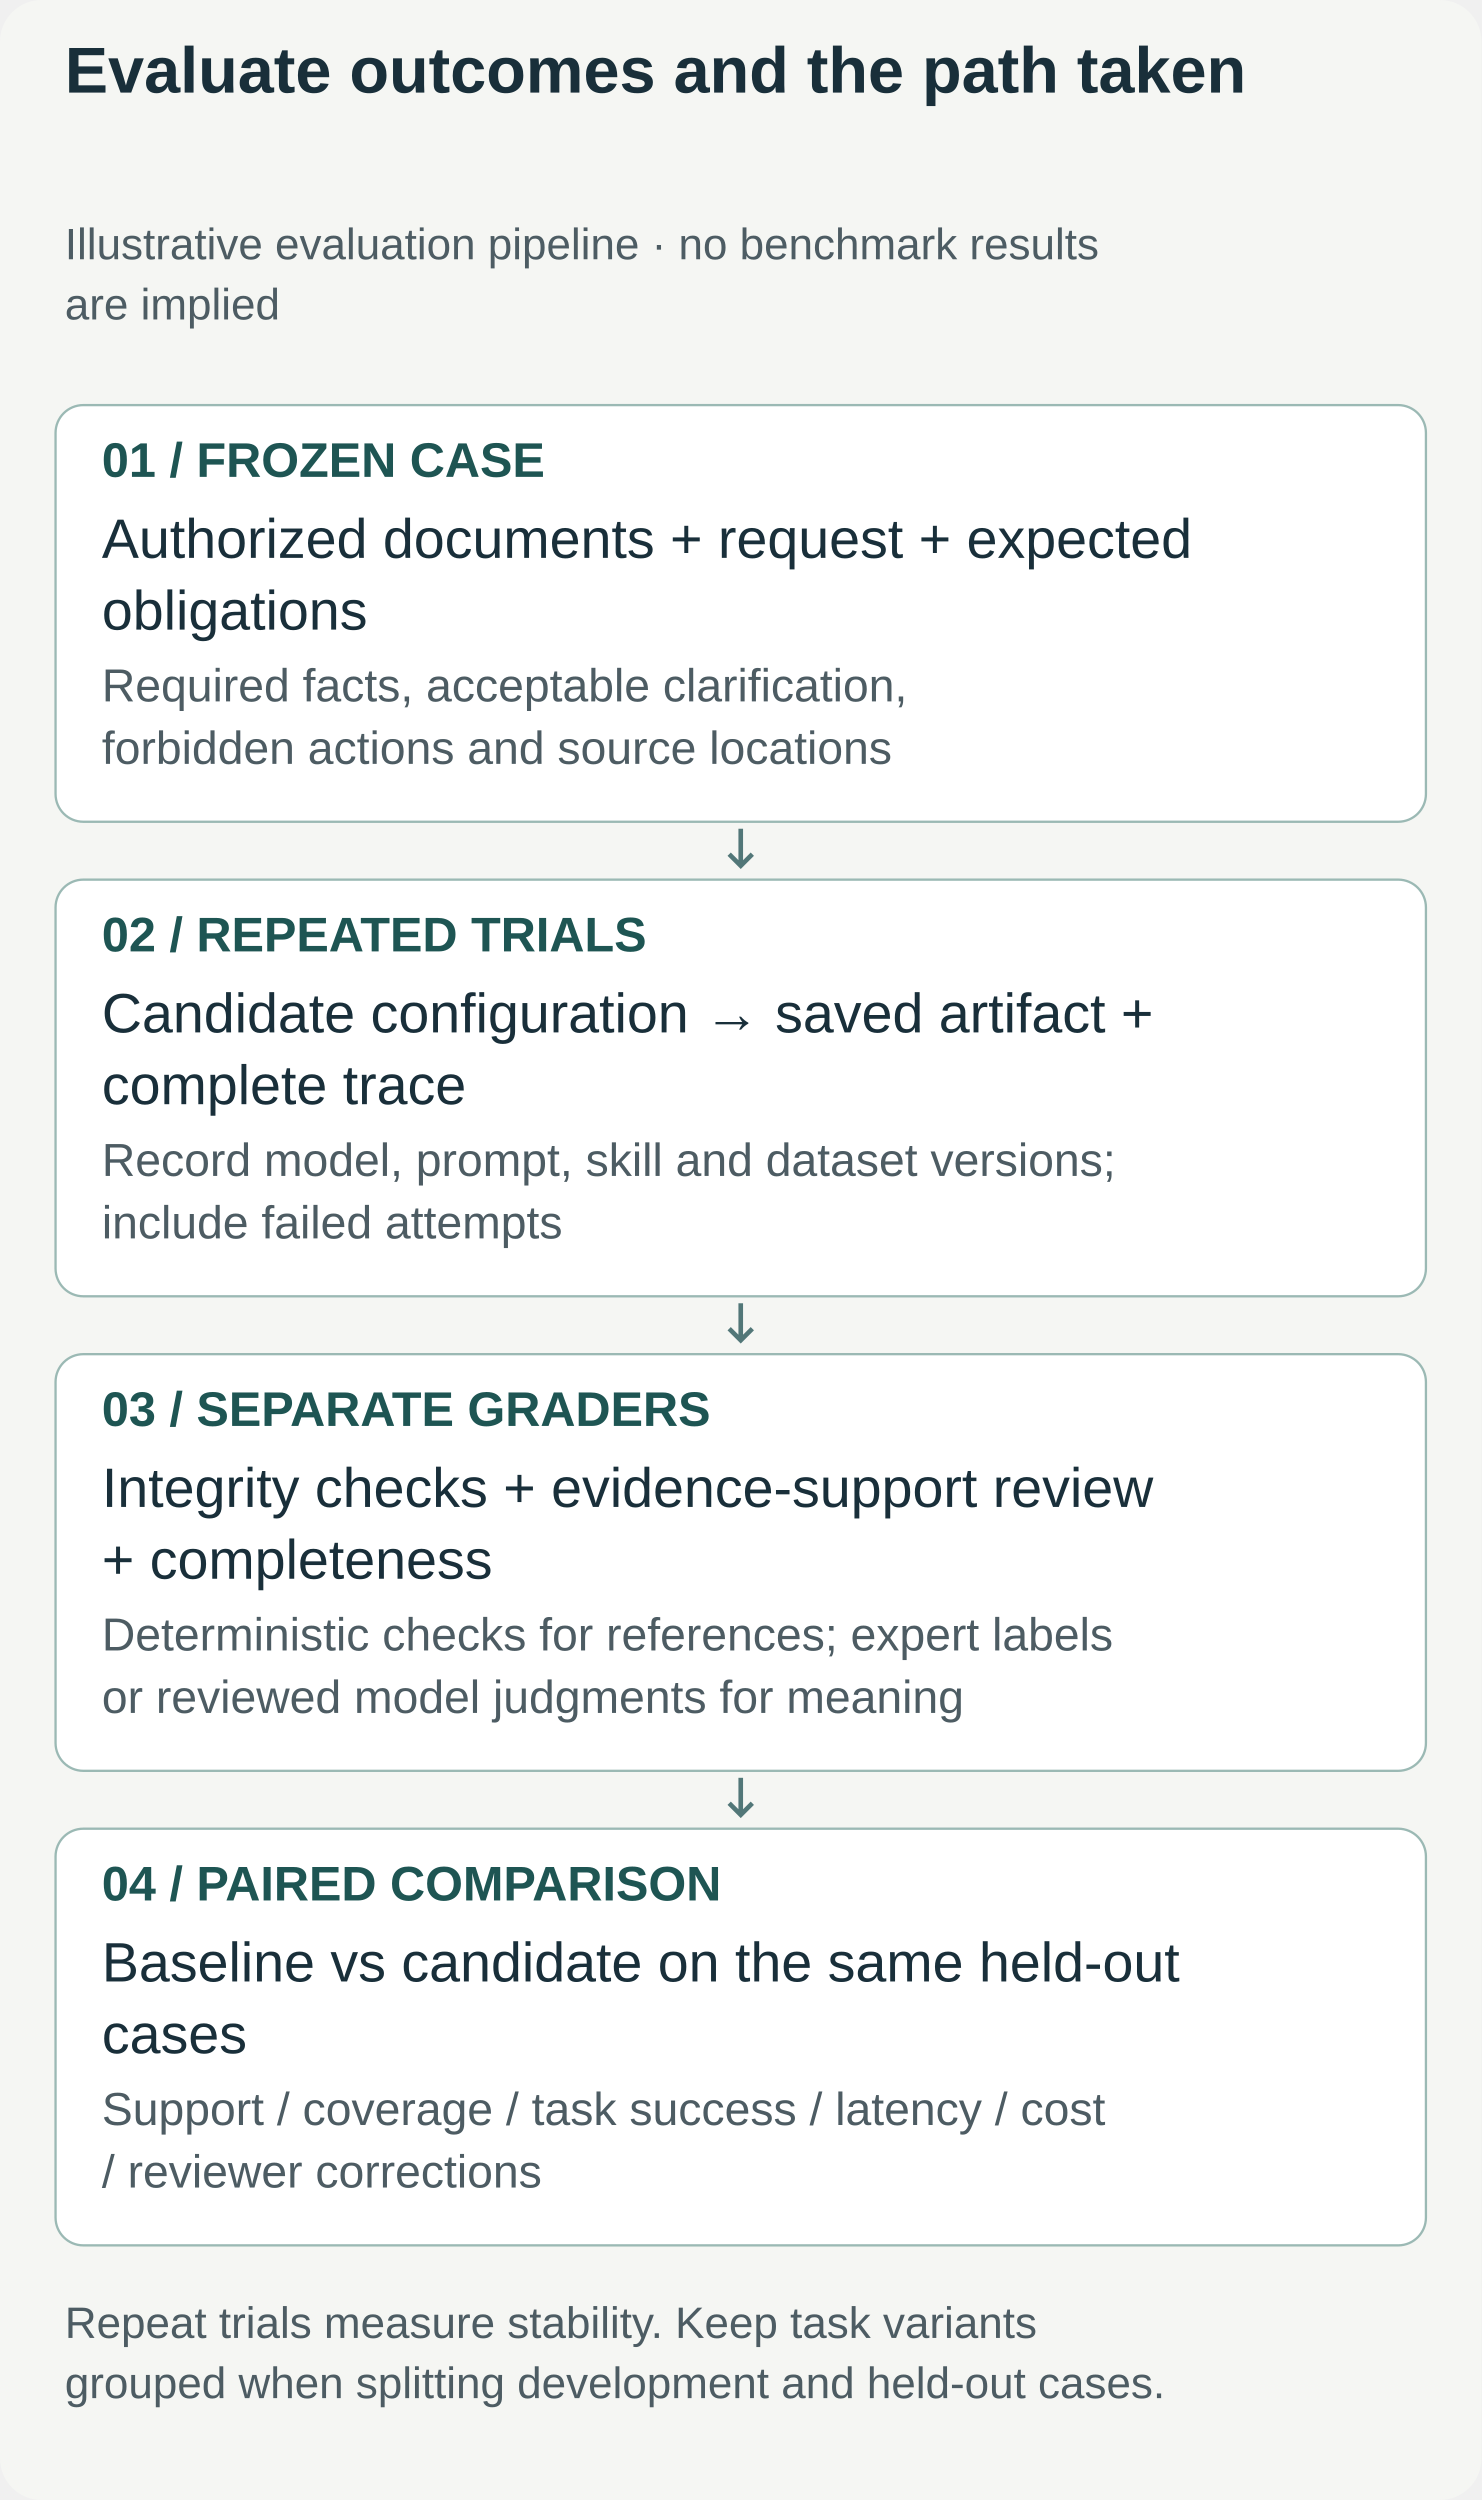
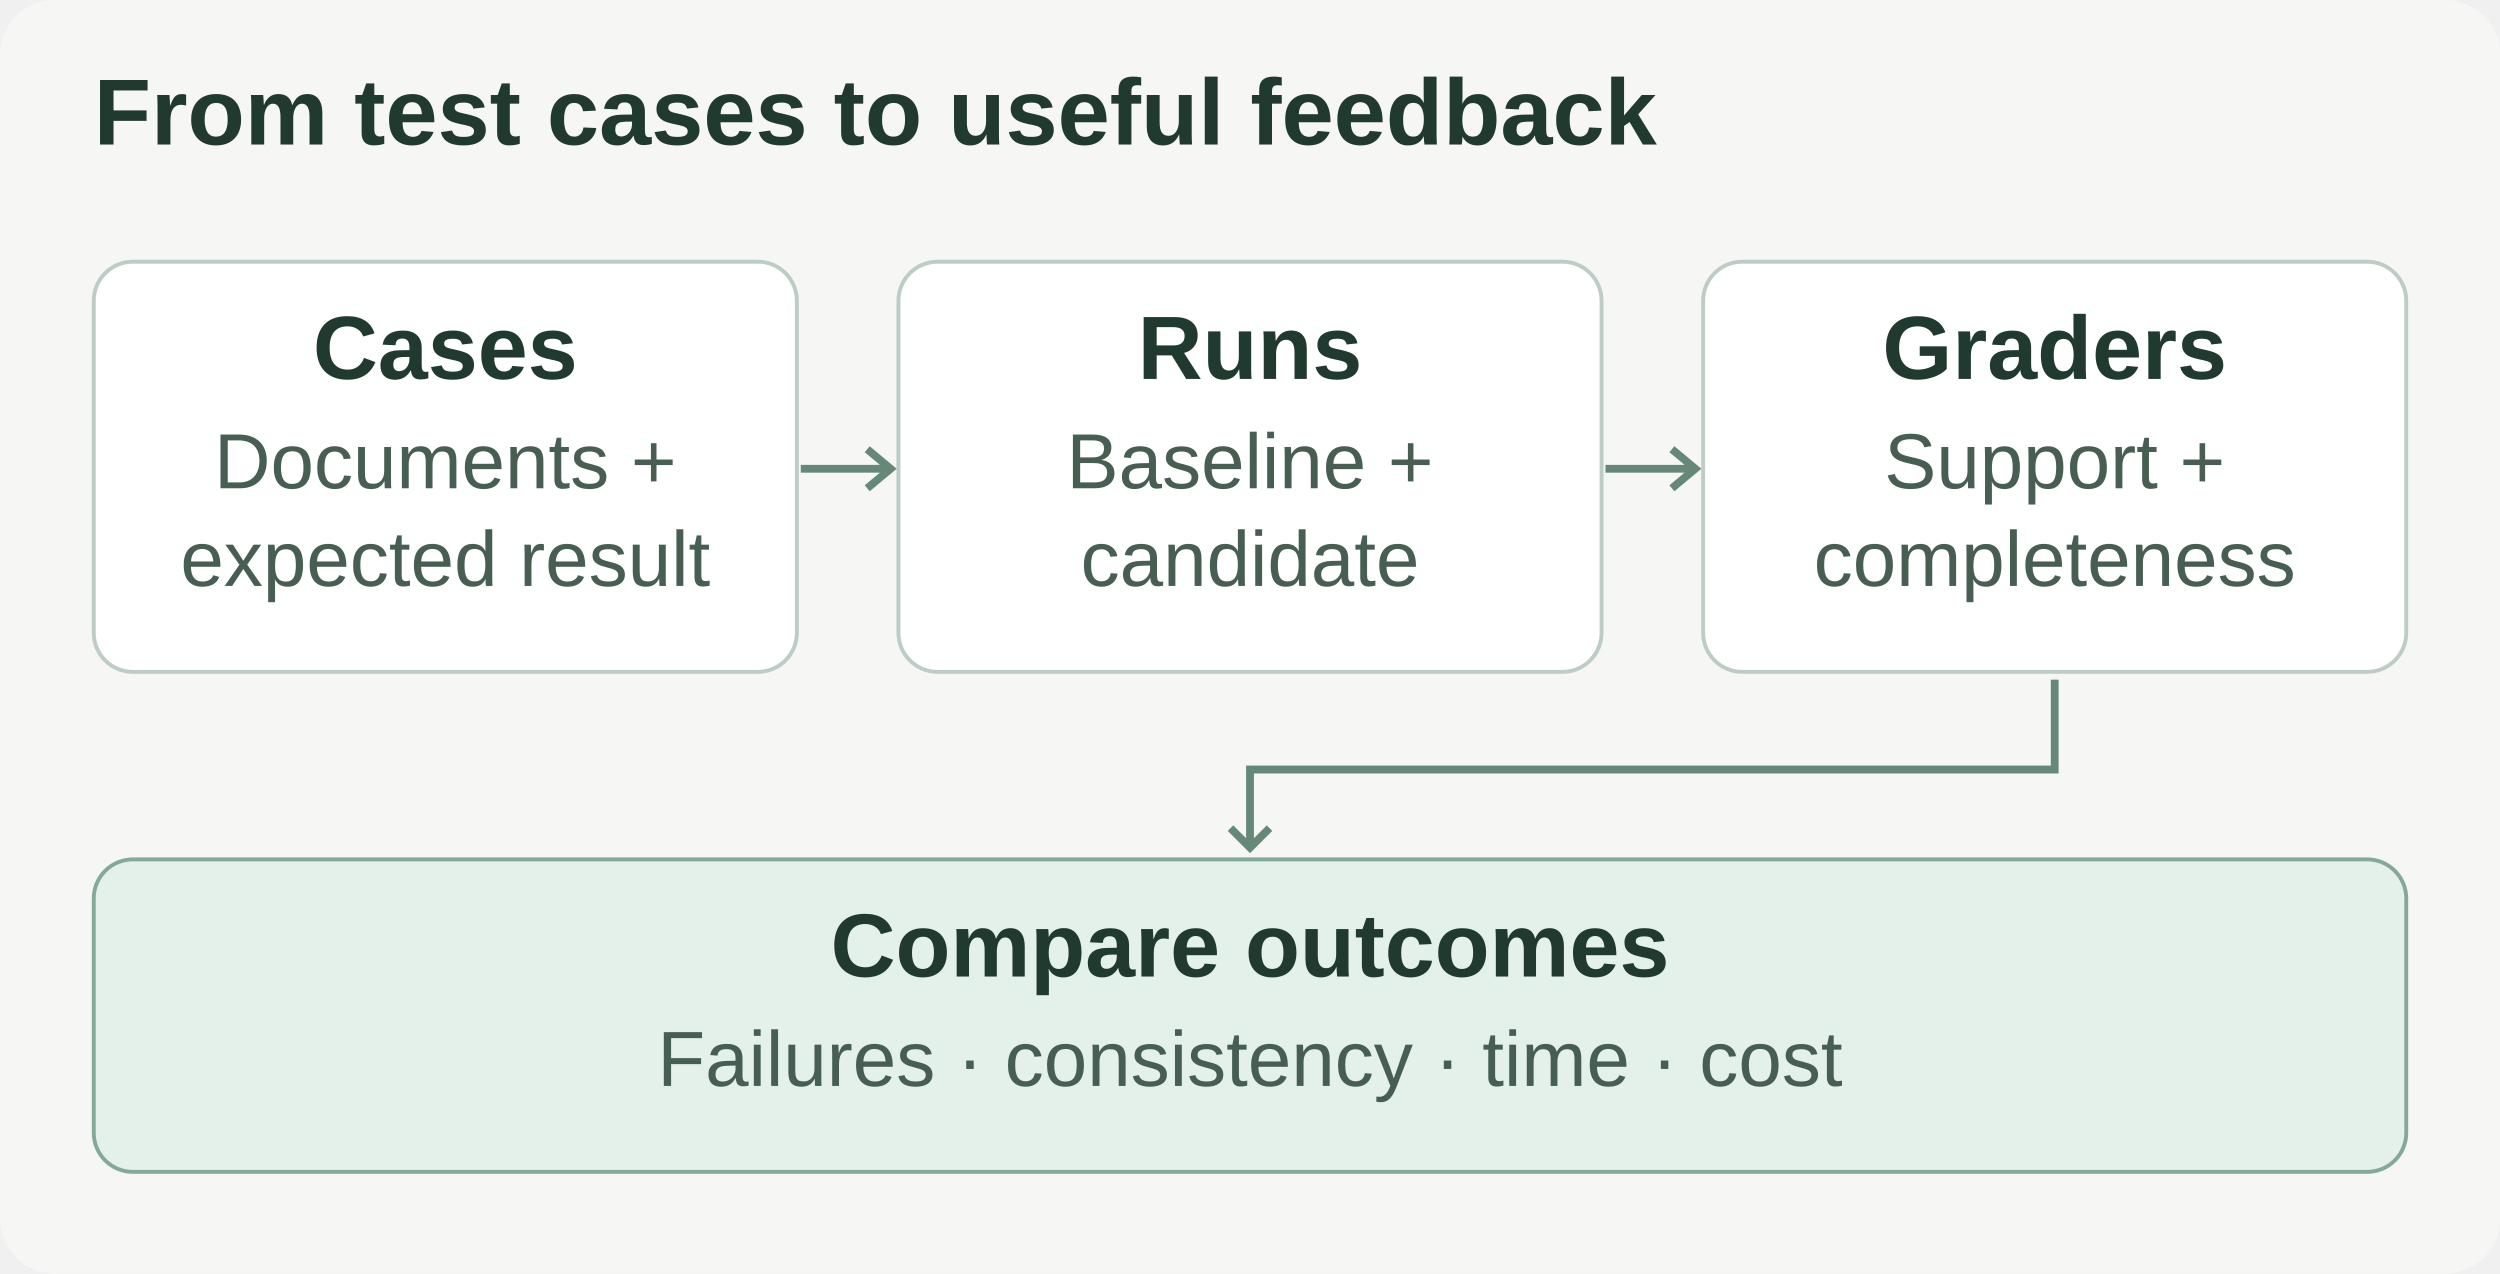
- <svg xmlns="http://www.w3.org/2000/svg" width="640" height="1080" viewBox="0 0 640 1080" role="img" aria-labelledby="title desc">
-   <style>@media (prefers-color-scheme:dark){rect[fill="#f5f6f3"]{fill:#111817}rect[fill="white"]{fill:#192320;stroke:#47685f}text[fill="#192f3a"]{fill:#e7eeeb}text[fill="#4d5c63"]{fill:#b1c3ba}text[fill="#1e5553"]{fill:#8fd2b7}path{stroke:#8fb7a8}}</style>
-   <rect width="640" height="1080" rx="18" fill="#f5f6f3" />
-   <g font-family="Arial, sans-serif">
-     <text x="28" y="40" font-size="28" fill="#192f3a" font-weight="700">Evaluate outcomes and the path taken</text>
-     <text x="28" y="112" font-size="19" fill="#4d5c63" font-weight="400">Illustrative evaluation pipeline · no benchmark results</text>
-     <text x="28" y="138" font-size="19" fill="#4d5c63" font-weight="400">are implied</text>
-     <rect x="24" y="175" width="592" height="180" rx="12" fill="white" stroke="#9bb9b4" />
-     <text x="44" y="206" font-size="21" fill="#1e5553" font-weight="700">01 / FROZEN CASE</text>
-     <text x="44" y="241" font-size="24" fill="#192f3a" font-weight="400">Authorized documents + request + expected</text>
-     <text x="44" y="272" font-size="24" fill="#192f3a" font-weight="400">obligations</text>
-     <text x="44" y="303" font-size="20" fill="#4d5c63" font-weight="400">Required facts, acceptable clarification,</text>
-     <text x="44" y="330" font-size="20" fill="#4d5c63" font-weight="400">forbidden actions and source locations</text>
-     <path d="M320,358 v16 m-5,-5 l5,5 l5,-5" fill="none" stroke="#527778" stroke-width="2" />
-     <rect x="24" y="380" width="592" height="180" rx="12" fill="white" stroke="#9bb9b4" />
-     <text x="44" y="411" font-size="21" fill="#1e5553" font-weight="700">02 / REPEATED TRIALS</text>
-     <text x="44" y="446" font-size="24" fill="#192f3a" font-weight="400">Candidate configuration → saved artifact +</text>
-     <text x="44" y="477" font-size="24" fill="#192f3a" font-weight="400">complete trace</text>
-     <text x="44" y="508" font-size="20" fill="#4d5c63" font-weight="400">Record model, prompt, skill and dataset versions;</text>
-     <text x="44" y="535" font-size="20" fill="#4d5c63" font-weight="400">include failed attempts</text>
-     <path d="M320,563 v16 m-5,-5 l5,5 l5,-5" fill="none" stroke="#527778" stroke-width="2" />
-     <rect x="24" y="585" width="592" height="180" rx="12" fill="white" stroke="#9bb9b4" />
-     <text x="44" y="616" font-size="21" fill="#1e5553" font-weight="700">03 / SEPARATE GRADERS</text>
-     <text x="44" y="651" font-size="24" fill="#192f3a" font-weight="400">Integrity checks + evidence-support review</text>
-     <text x="44" y="682" font-size="24" fill="#192f3a" font-weight="400">+ completeness</text>
-     <text x="44" y="713" font-size="20" fill="#4d5c63" font-weight="400">Deterministic checks for references; expert labels</text>
-     <text x="44" y="740" font-size="20" fill="#4d5c63" font-weight="400">or reviewed model judgments for meaning</text>
-     <path d="M320,768 v16 m-5,-5 l5,5 l5,-5" fill="none" stroke="#527778" stroke-width="2" />
-     <rect x="24" y="790" width="592" height="180" rx="12" fill="white" stroke="#9bb9b4" />
-     <text x="44" y="821" font-size="21" fill="#1e5553" font-weight="700">04 / PAIRED COMPARISON</text>
-     <text x="44" y="856" font-size="24" fill="#192f3a" font-weight="400">Baseline vs candidate on the same held-out</text>
-     <text x="44" y="887" font-size="24" fill="#192f3a" font-weight="400">cases</text>
-     <text x="44" y="918" font-size="20" fill="#4d5c63" font-weight="400">Support / coverage / task success / latency / cost</text>
-     <text x="44" y="945" font-size="20" fill="#4d5c63" font-weight="400">/ reviewer corrections</text>
-     <text x="28" y="1010" font-size="19" fill="#4d5c63" font-weight="400">Repeat trials measure stability. Keep task variants</text>
-     <text x="28" y="1036" font-size="19" fill="#4d5c63" font-weight="400">grouped when splitting development and held-out cases.</text>
+ <svg xmlns="http://www.w3.org/2000/svg" viewBox="0 0 640 326" width="640" height="326" role="img" aria-label="From test cases to useful feedback">
+   <style>.bg{fill:#f6f7f5}.box{fill:#fff;stroke:#bdccc5}.accent{fill:#e4f0ea;stroke:#84aa97}.ink{fill:#203a30}.muted{fill:#475e53}.line{stroke:#668878;fill:none;stroke-width:2}@media(prefers-color-scheme:dark){.bg{fill:#101715}.box{fill:#18221e;stroke:#3a5145}.accent{fill:#203d30;stroke:#6a9c80}.ink{fill:#e8f2ec}.muted{fill:#bed0c4}.line{stroke:#8fb5a0}}</style>
+   <rect class="bg" width="640" height="326" rx="14" />
+   <g font-family="Arial,sans-serif">
+     <text class="ink" x="24" y="37" font-size="24" font-weight="600">From test cases to useful feedback</text>
+     <rect class="box" x="24" y="67" width="180" height="105" rx="10" />
+     <text class="ink" x="114.0" y="97" font-size="23" text-anchor="middle" font-weight="600">Cases</text>
+     <text class="muted" x="114.0" y="125" font-size="20" text-anchor="middle">Documents +</text>
+     <text class="muted" x="114.0" y="150" font-size="20" text-anchor="middle">expected result</text>
+     <rect class="box" x="230" y="67" width="180" height="105" rx="10" />
+     <text class="ink" x="320.0" y="97" font-size="23" text-anchor="middle" font-weight="600">Runs</text>
+     <text class="muted" x="320.0" y="125" font-size="20" text-anchor="middle">Baseline +</text>
+     <text class="muted" x="320.0" y="150" font-size="20" text-anchor="middle">candidate</text>
+     <rect class="box" x="436" y="67" width="180" height="105" rx="10" />
+     <text class="ink" x="526.0" y="97" font-size="23" text-anchor="middle" font-weight="600">Graders</text>
+     <text class="muted" x="526.0" y="125" font-size="20" text-anchor="middle">Support +</text>
+     <text class="muted" x="526.0" y="150" font-size="20" text-anchor="middle">completeness</text>
+     <path class="line" d="M205 120 H228 M222 115 L228 120 L222 125 M411 120 H434 M428 115 L434 120 L428 125 M526 174 V197 H320 V217 M315 212 L320 217 L325 212" />
+     <rect class="accent" x="24" y="220" width="592" height="80" rx="10" />
+     <text class="ink" x="320.0" y="250" font-size="23" text-anchor="middle" font-weight="600">Compare outcomes</text>
+     <text class="muted" x="320.0" y="278" font-size="20" text-anchor="middle">Failures · consistency · time · cost</text>
  </g>
</svg>
